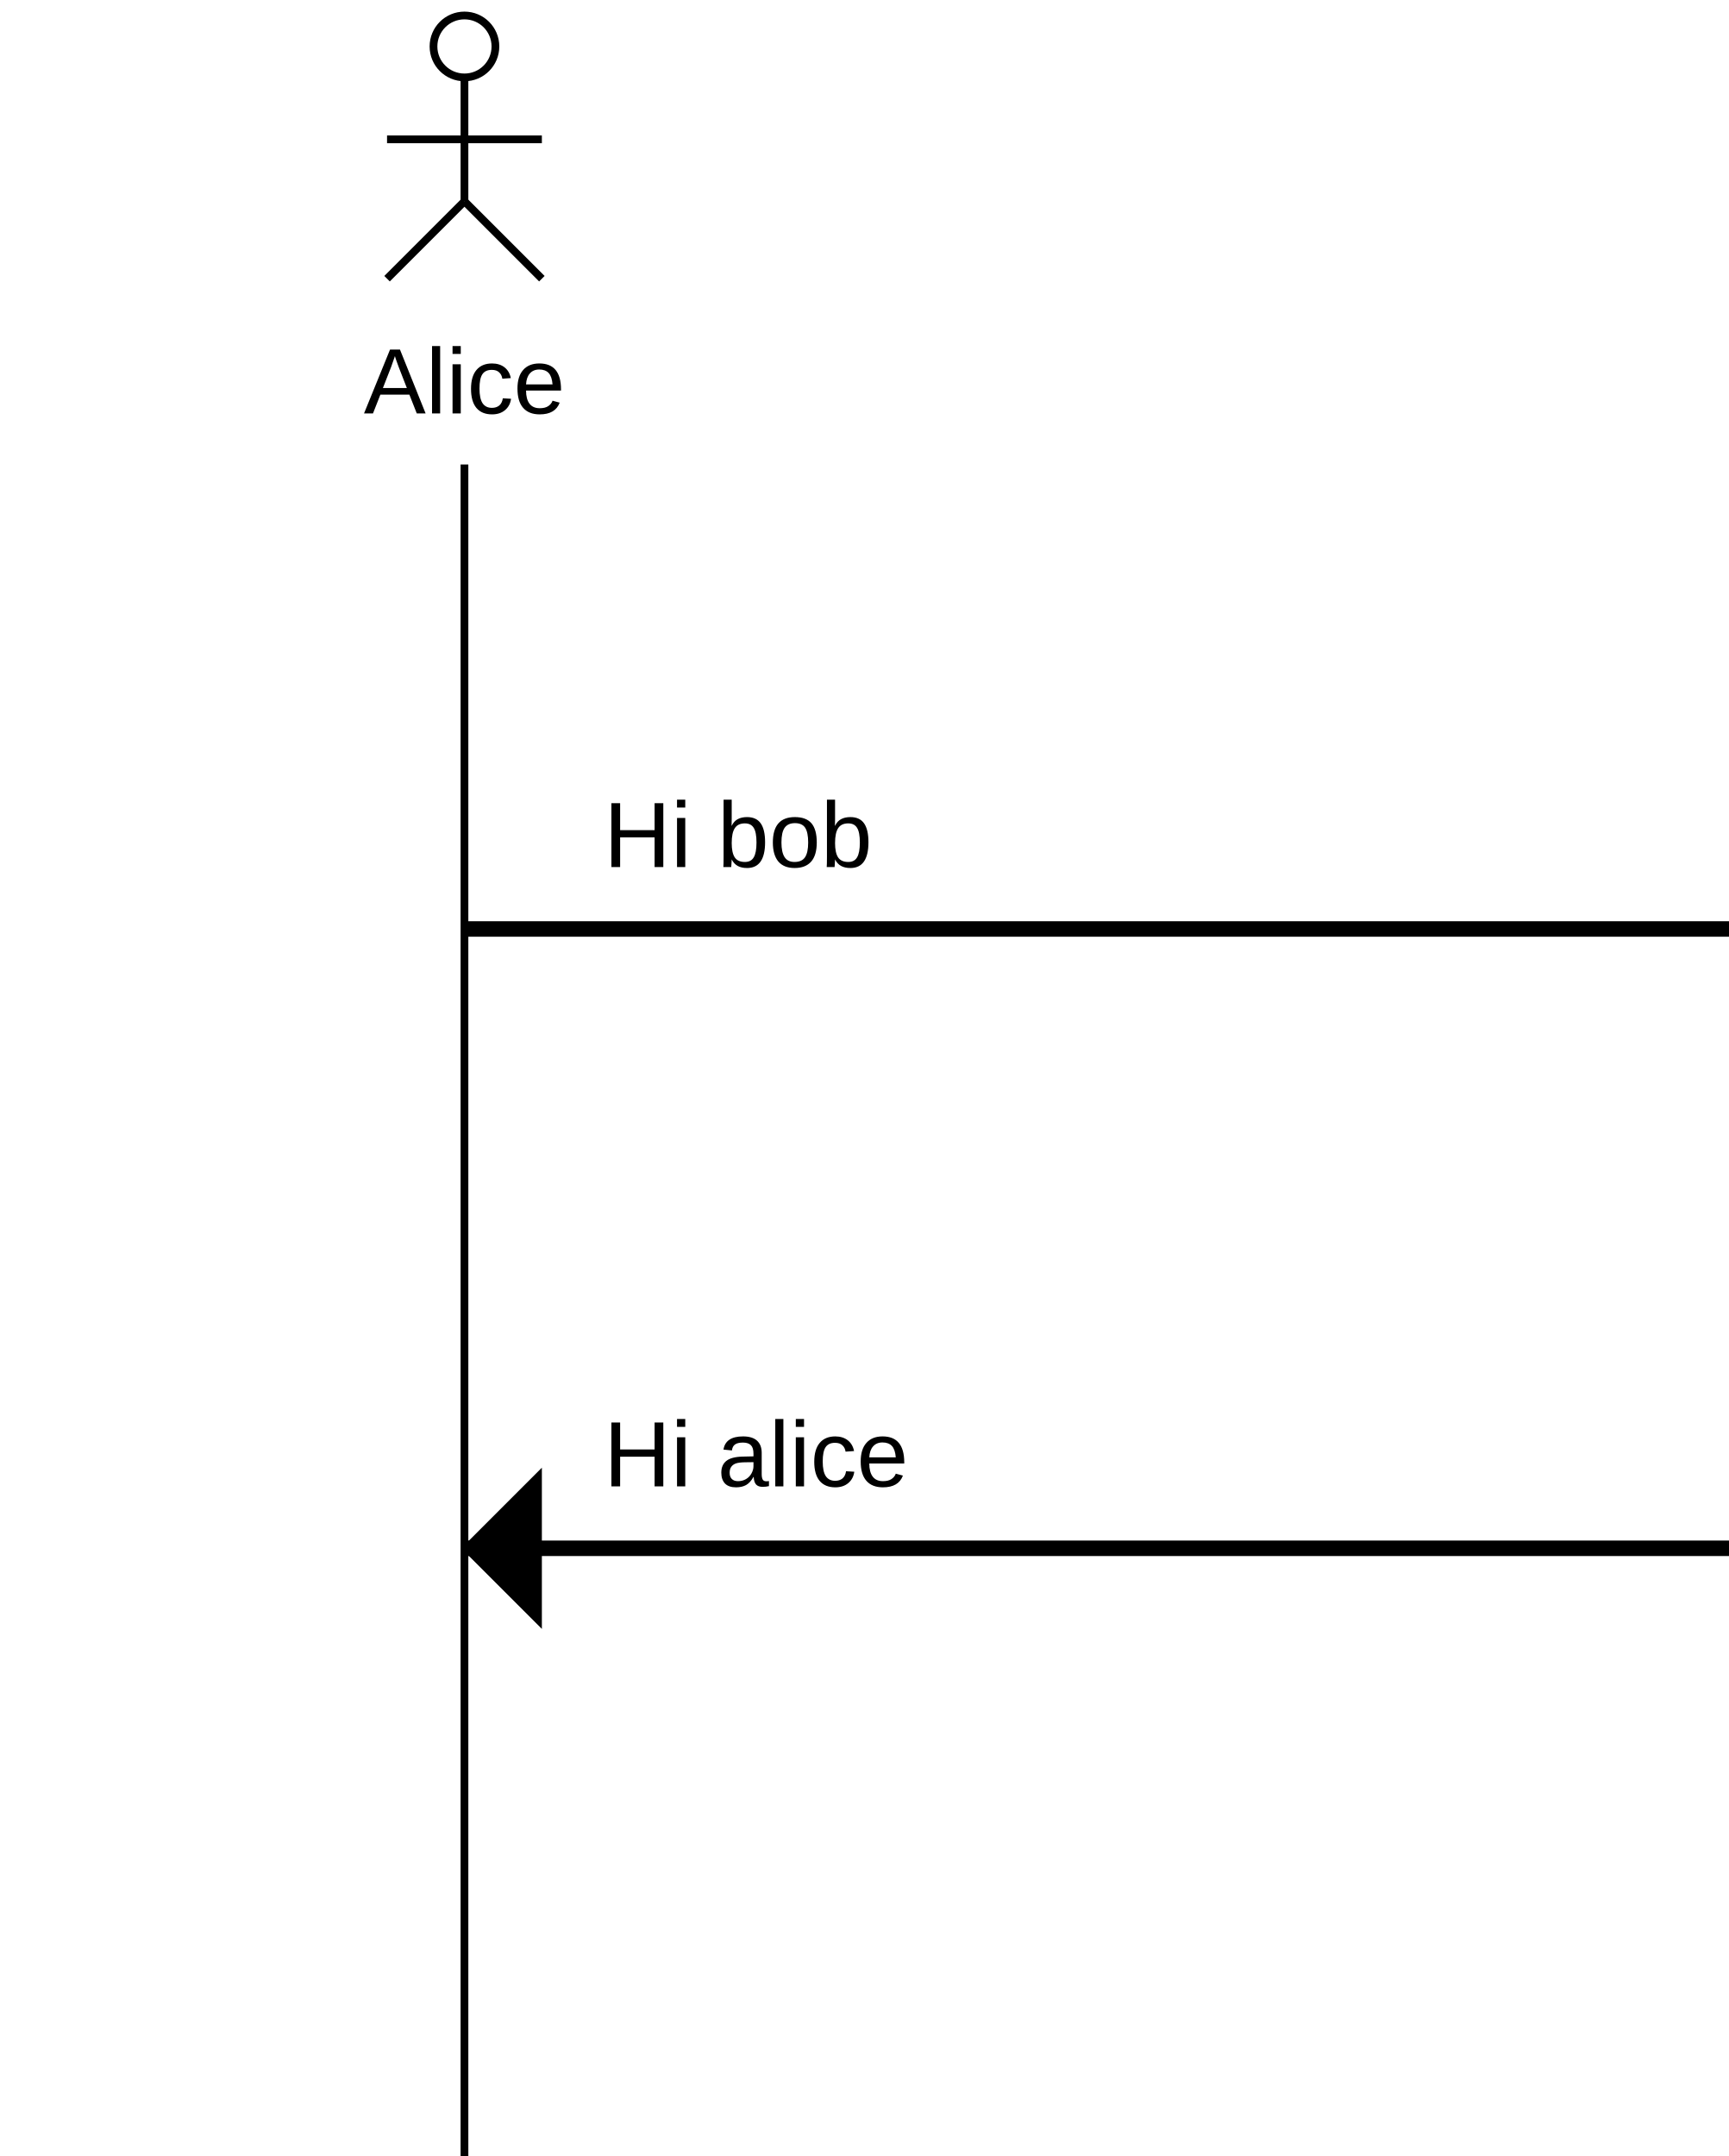
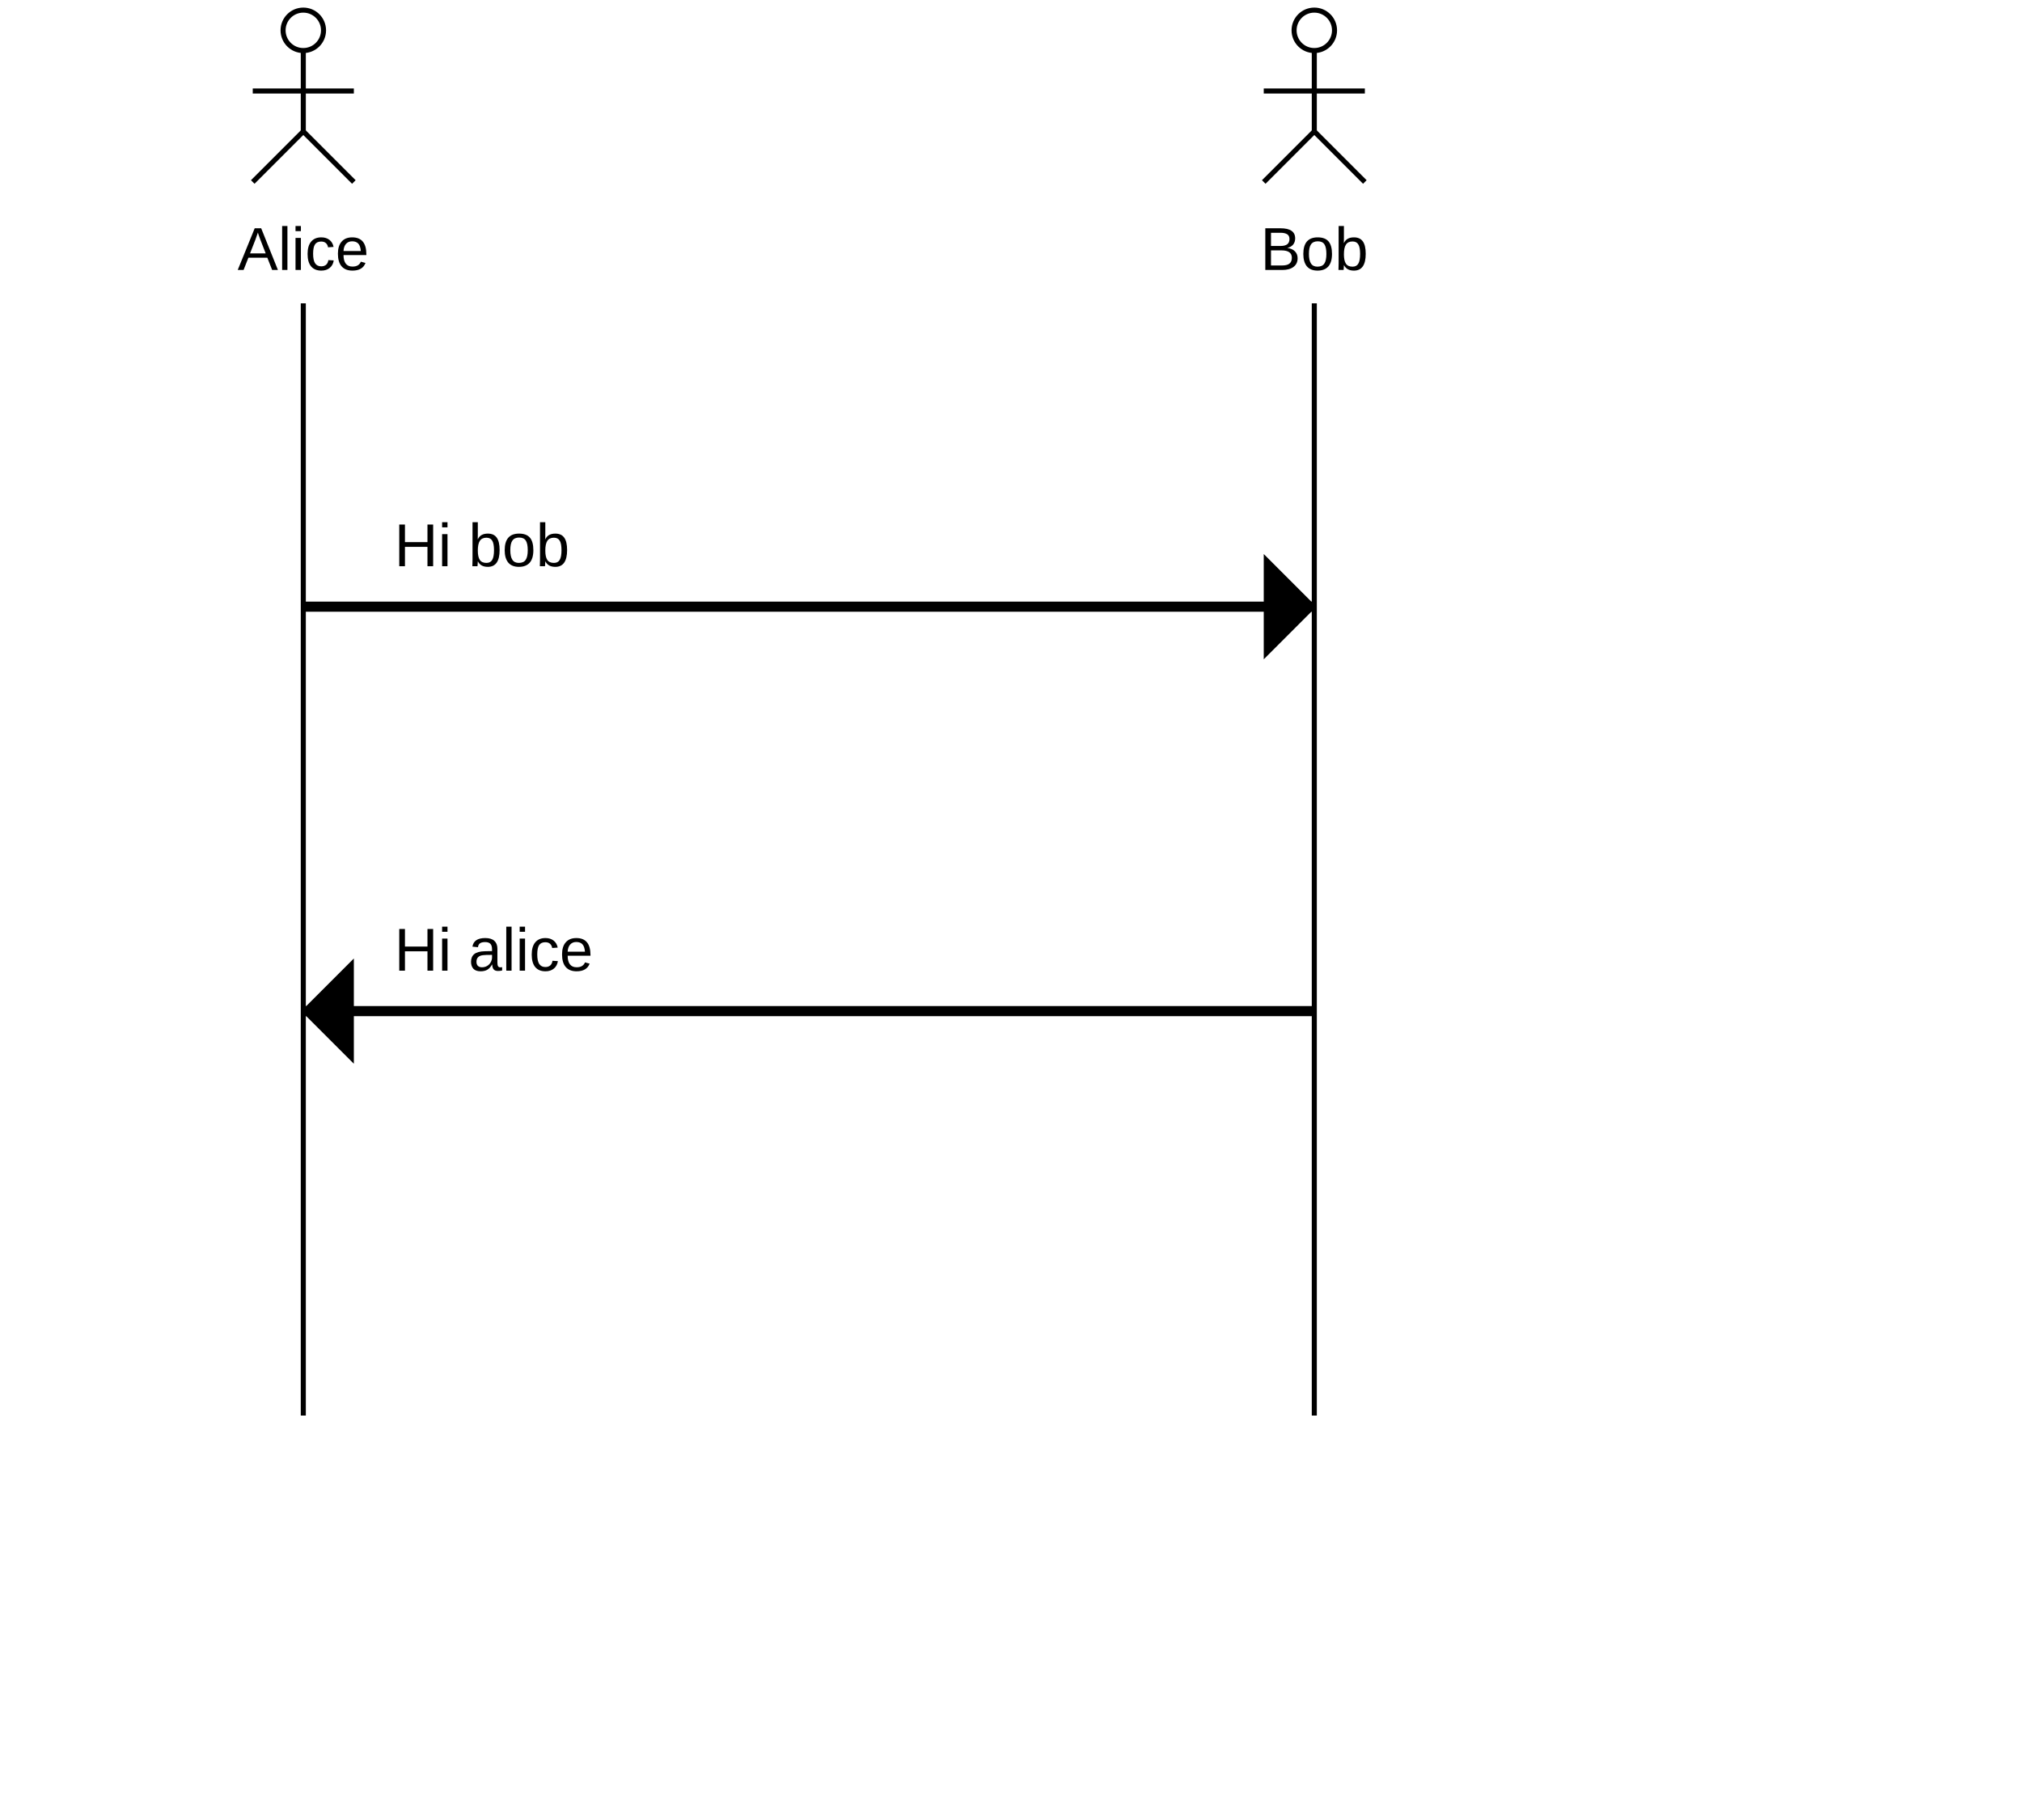
- <svg xmlns="http://www.w3.org/2000/svg" version="1.1" font-family="Arial">
+ <svg xmlns="http://www.w3.org/2000/svg" version="1.1" font-family="Arial" width="400px" height="360px">
  <style> svg { padding: 2px; } </style>
  <g class="seq-0" transform="translate(0, 0)">
    <g stroke="black" text-anchor="middle" transform="translate(0, 0)">
      <circle cx="60" cy="6" r="4" fill="none" />
      <line x1="60" y1="10" x2="60" y2="26" />
      <line x1="50" y1="18" x2="70" y2="18" />
      <line x1="60" y1="26" x2="70" y2="36" />
      <line x1="60" y1="26" x2="50" y2="36" />
      <text x="60" y="50" stroke="black" stroke-width="0" dominant-baseline="middle">Alice</text>
      <line x1="60" y1="60" x2="60" y2="280" />
    </g>
    <g stroke="black" text-anchor="middle" transform="translate(200, 0)">
      <circle cx="60" cy="6" r="4" fill="none" />
      <line x1="60" y1="10" x2="60" y2="26" />
      <line x1="50" y1="18" x2="70" y2="18" />
      <line x1="60" y1="26" x2="70" y2="36" />
      <line x1="60" y1="26" x2="50" y2="36" />
      <text x="60" y="50" stroke="black" stroke-width="0" dominant-baseline="middle">Bob</text>
      <line x1="60" y1="60" x2="60" y2="280" />
    </g>
    <g xtransform="translate(0, 0)">
      <g stroke="black" stroke-width="2">
        <line x1="60" y1="120" x2="260" y2="120" />
        <polygon points="251,112 251,128 259,120" />
        <text x="78" y="112" stroke-width="0" dominant-baseline="top" font-size="12">Hi bob</text>
      </g>
    </g>
    <g xtransform="translate(0, 0)">
      <g stroke="black" stroke-width="2">
        <line x1="260" y1="200" x2="60" y2="200" />
        <polygon points="69,192 69,208 61,200" />
        <text x="78" y="192" stroke-width="0" dominant-baseline="top" font-size="12">Hi alice</text>
      </g>
    </g>
  </g>
</svg>
